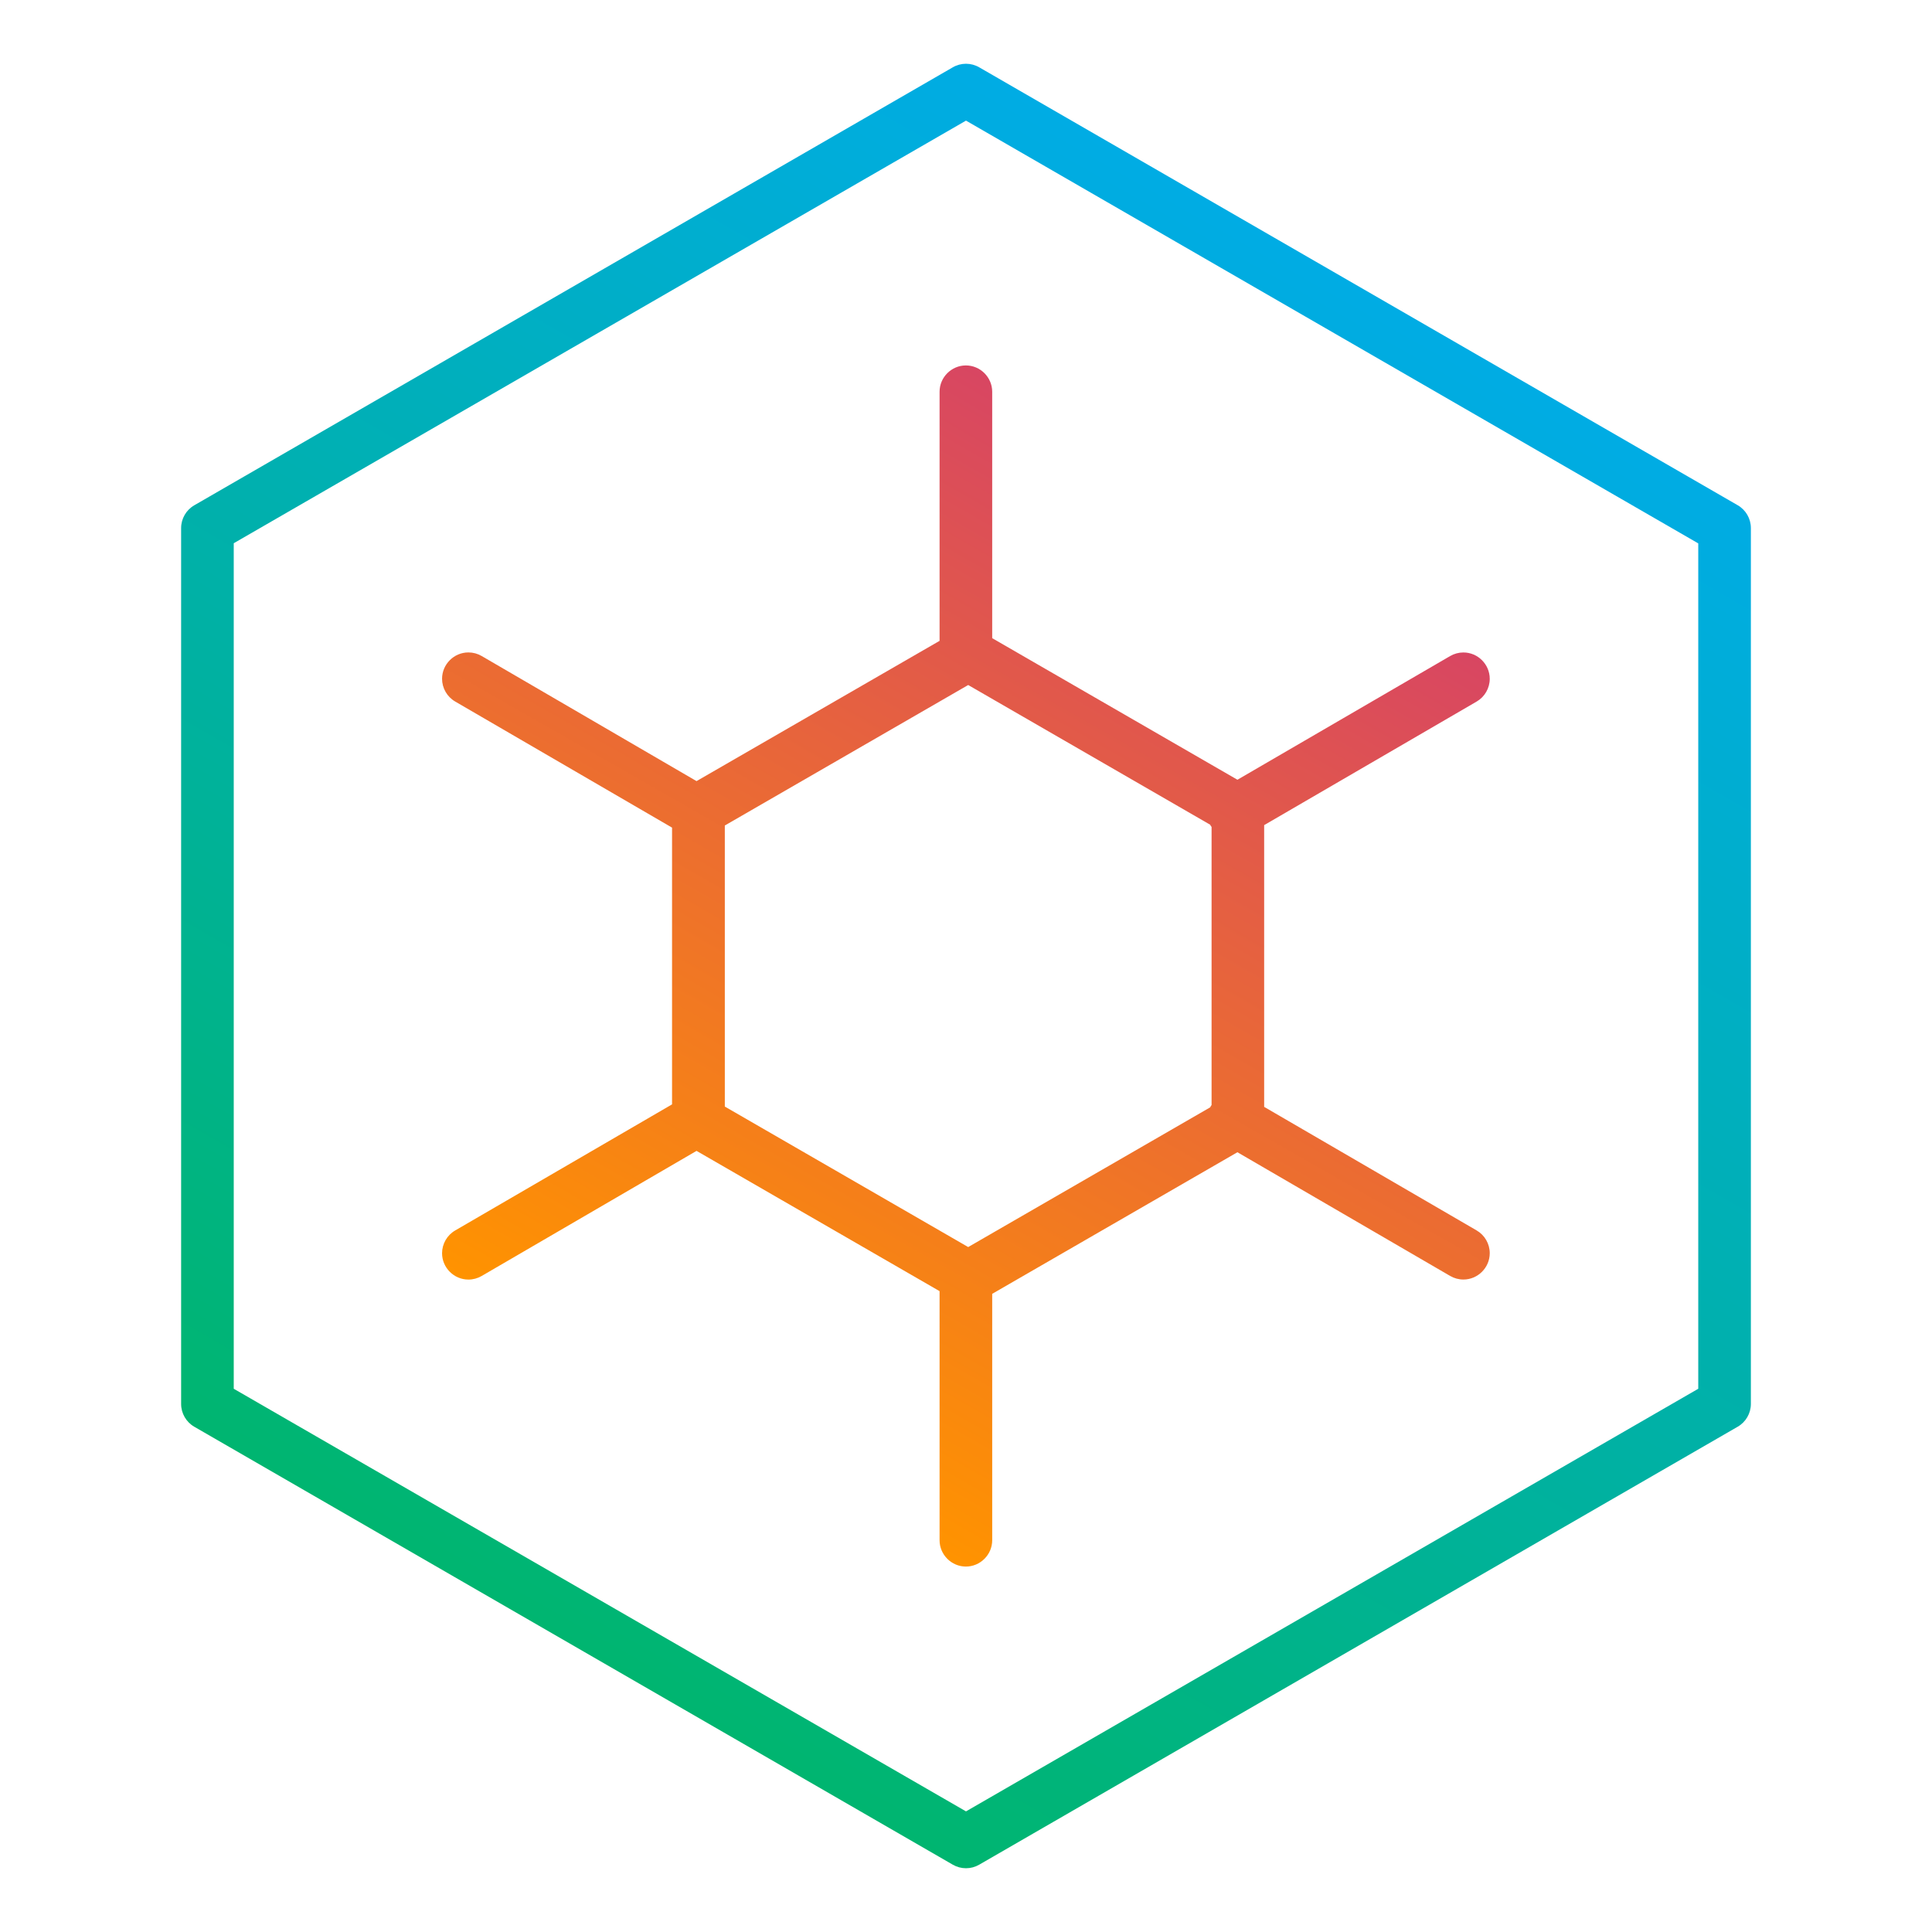
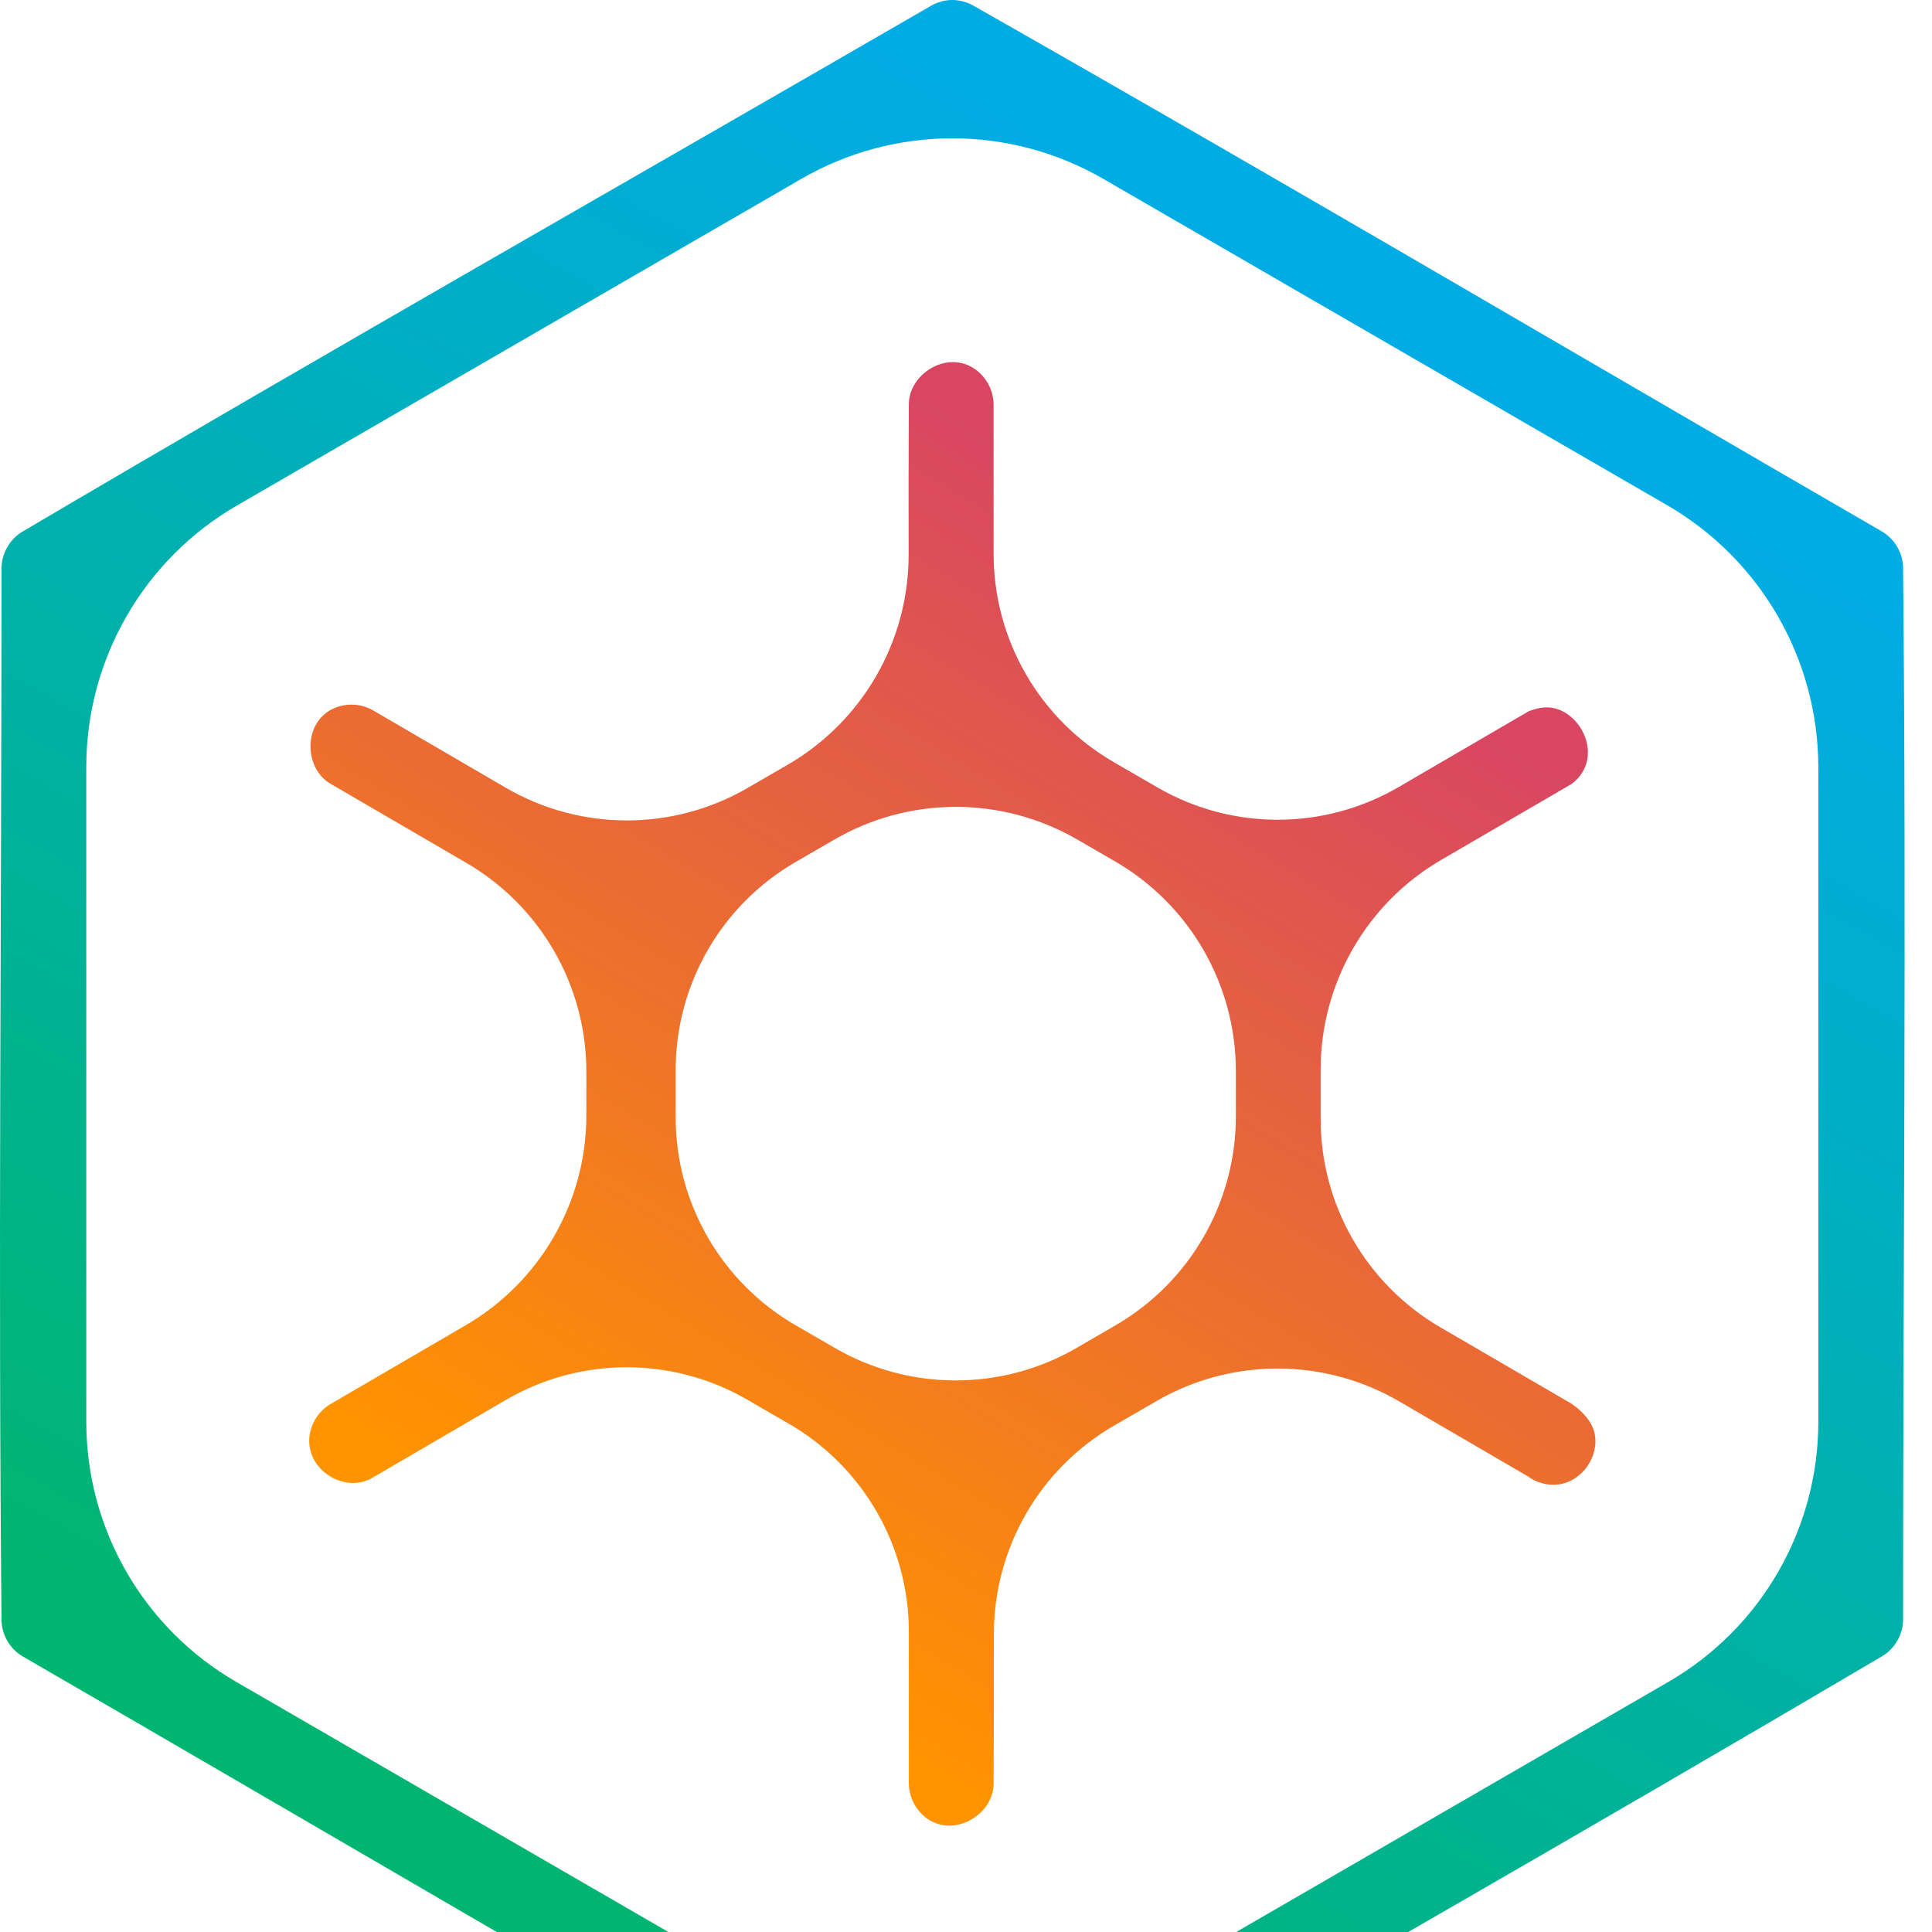
- <svg xmlns="http://www.w3.org/2000/svg" width="100%" height="100%" viewBox="0 0 32 32" version="1.1" xml:space="preserve" style="fill-rule:evenodd;clip-rule:evenodd;stroke-linejoin:round;stroke-miterlimit:2;">
-   <g id="flow" transform="matrix(0.0627898,0,0,0.0627898,-0.0741886,-0.0742316)">
-     <path d="M390.71,325.76l-56.06,-32.6l-0,-74.32l56.06,-32.6c2.131,-1.243 3.446,-3.532 3.446,-6c0,-3.811 -3.135,-6.946 -6.946,-6.946c-1.23,-0 -2.438,0.326 -3.5,0.946l-56.11,32.63l-64.69,-37.35l-0,-65c-0,-3.807 -3.133,-6.94 -6.94,-6.94c-3.807,-0 -6.94,3.133 -6.94,6.94l-0,65.71l-64.11,37l-56.68,-33c-1.062,-0.62 -2.27,-0.946 -3.5,-0.946c-3.811,-0 -6.946,3.135 -6.946,6.946c-0,2.468 1.315,4.757 3.446,6l57.22,33.27l-0,73l-57.22,33.27c-2.131,1.243 -3.446,3.532 -3.446,6c-0,3.811 3.135,6.946 6.946,6.946c1.23,0 2.438,-0.326 3.5,-0.946l56.68,-33l64.11,37l-0,65.71c-0,3.807 3.133,6.94 6.94,6.94c3.807,0 6.94,-3.133 6.94,-6.94l-0,-65l64.69,-37.35l56.11,32.63c1.062,0.62 2.27,0.946 3.5,0.946c3.811,0 6.946,-3.135 6.946,-6.946c0,-2.468 -1.315,-4.757 -3.446,-6Zm-198.33,-106.82l64.2,-37.06l63.84,36.86c-0,0.09 0.09,0.18 0.14,0.27c0.05,0.09 0.14,0.21 0.22,0.32l-0,73.34c-0.07,0.11 -0.15,0.22 -0.22,0.33c-0.07,0.11 -0.09,0.18 -0.14,0.28l-63.84,36.86l-64.2,-37.06l-0,-74.14Z" style="fill:url(#_Linear1);fill-rule:nonzero;" />
-     <path d="M256,494c-1.218,0 -2.415,-0.32 -3.47,-0.93l-200.1,-115.53c-2.141,-1.236 -3.466,-3.527 -3.47,-6l-0,-231.07c0.004,-2.473 1.329,-4.764 3.47,-6l200.1,-115.54c2.145,-1.238 4.795,-1.238 6.94,0l200.1,115.53c2.141,1.236 3.466,3.527 3.47,6l0,231.07c-0.004,2.473 -1.329,4.764 -3.47,6l-200.1,115.54c-1.055,0.61 -2.252,0.93 -3.47,0.93Zm-193.16,-126.48l193.16,111.48l193.16,-111.48l0,-223l-193.16,-111.52l-193.16,111.48l0,223.04Z" style="fill:url(#_Linear2);fill-rule:nonzero;" />
+ <svg xmlns="http://www.w3.org/2000/svg" width="100%" height="100%" viewBox="0 0 64 64" version="1.1" xml:space="preserve" style="fill-rule:evenodd;clip-rule:evenodd;stroke-linejoin:round;stroke-miterlimit:2;">
+   <g transform="matrix(0.184712,0,0,0.184712,-45.1453,-22.8721)">
+     <g transform="matrix(1,0,0,1,116.867,-5.68434e-14)">
+       <g transform="matrix(0.759525,0,0,0.761903,92.4978,111.961)">
+         <g transform="matrix(1,0,0,1,15,17.0714)">
+           <path d="M396.528,164.998c7.811,0.251 13.564,11.678 6.045,17.769c-0.035,0.029 -0.232,0.18 -0.491,0.355c0,-0 -15.505,8.999 -30.633,17.78c-17.633,10.235 -28.48,29.043 -28.48,49.384c0,3.848 0,7.774 0,11.619c0,20.196 10.769,38.87 28.277,49.032c15.193,8.818 30.836,17.899 30.836,17.899c0,-0 4.626,2.845 5.556,6.956c1.211,5.356 -2.817,11.392 -8.493,12.121c-2.541,0.326 -5.186,-0.377 -7.259,-1.909c-0,-0 -15.318,-8.9 -30.341,-17.628c-17.709,-10.29 -39.593,-10.323 -57.334,-0.087c-3.324,1.918 -6.713,3.873 -10.034,5.789c-17.538,10.121 -28.343,28.786 -28.359,48.987c0.007,12.457 -0.004,25.936 -0.067,35.435c-0.136,7.107 -9.155,12.552 -15.605,8.128c-2.707,-1.857 -4.398,-5.059 -4.409,-8.369c-0,-0 -0,-18.094 -0,-35.655c0,-20.2 -10.801,-38.869 -28.342,-48.983c-3.264,-1.883 -6.593,-3.803 -9.86,-5.686c-17.634,-10.169 -39.383,-10.13 -56.98,0.103c-15.451,8.985 -31.43,18.277 -31.43,18.277c-0.797,0.453 -0.979,0.512 -1.477,0.699c-6.192,2.334 -14.237,-2.952 -13.445,-10.339c0.342,-3.191 2.285,-6.148 5.072,-7.737c0,0 16.219,-9.423 31.836,-18.497c17.635,-10.247 28.481,-29.063 28.481,-49.412c0,-3.408 0,-6.872 0,-10.279c0,-20.238 -10.789,-38.95 -28.331,-49.137c-15.744,-9.142 -32.188,-18.691 -32.188,-18.691c-6.021,-3.578 -6.45,-13.938 0.421,-17.465c3.048,-1.564 6.885,-1.441 9.835,0.316c0,-0 15.849,9.209 31.218,18.14c17.628,10.243 39.412,10.276 57.071,0.087c3.136,-1.81 6.329,-3.653 9.467,-5.463c17.711,-10.219 28.612,-29.076 28.602,-49.476c-0.023,-11.854 -0.026,-23.708 0.051,-35.561c0.132,-6.881 8.629,-12.41 15.161,-8.416c2.945,1.801 4.84,5.158 4.853,8.657c0,0 0,17.777 0,35.117c-0,20.193 10.784,38.86 28.305,48.993c3.416,1.976 6.907,3.994 10.326,5.972c17.632,10.197 39.399,10.174 57.009,-0.06c15.145,-8.802 30.672,-17.825 30.672,-17.825c-0,-0 2.311,-0.981 4.464,-0.94Zm-177.549,36.422c-17.516,10.119 -28.3,28.773 -28.3,48.955c0,3.684 0,7.439 0,11.123c0,20.168 10.776,38.809 28.28,48.921c3.077,1.778 6.21,3.588 9.291,5.367c17.666,10.206 39.462,10.199 57.121,-0.019c3.038,-1.758 6.127,-3.545 9.163,-5.302c17.593,-10.18 28.421,-28.925 28.421,-49.203c-0,-3.533 -0,-7.129 -0,-10.664c-0,-20.352 -10.881,-39.162 -28.552,-49.356c-2.959,-1.707 -5.967,-3.442 -8.927,-5.15c-17.727,-10.226 -39.586,-10.22 -57.306,0.018c-3.064,1.77 -6.128,3.54 -9.191,5.31Z" style="fill:url(#_Linear1);fill-rule:nonzero;" />
+         </g>
+         <g transform="matrix(1,0,0,1,15,17.0714)">
+           <path d="M256.161,-1.499c1.628,0.04 3.232,0.467 4.665,1.247c71.909,40.698 143.141,82.579 214.711,123.869c2.953,1.736 4.871,4.984 4.961,8.421c0.813,82.577 0.002,165.163 0.002,247.744c-0.034,3.43 -1.895,6.707 -4.829,8.5c-71.261,41.911 -143.144,82.756 -214.829,123.939c-2.96,1.636 -6.685,1.655 -9.671,0.028c-71.891,-40.73 -143.139,-82.585 -214.708,-123.878c-2.953,-1.736 -4.87,-4.984 -4.961,-8.421c-0.813,-82.577 -0.002,-165.163 -0.002,-247.745c0.034,-3.428 1.895,-6.707 4.829,-8.499c71.224,-41.887 143.139,-82.588 214.709,-123.881c1.558,-0.882 3.334,-1.338 5.123,-1.324Zm-169.046,118.972c-22.033,12.712 -35.6,36.166 -35.601,61.544c0,43.252 0,110.997 0,154.164c0.001,25.241 13.494,48.569 35.409,61.212c37.368,21.56 95.937,55.351 133.405,76.968c22.067,12.731 49.277,12.731 71.344,0c37.467,-21.616 96.033,-55.406 133.402,-76.966c21.916,-12.645 35.412,-35.974 35.412,-61.218c-0,-43.123 -0,-110.768 -0,-154.024c-0,-25.462 -13.613,-48.994 -35.719,-61.748c-37.388,-21.571 -95.75,-55.243 -133.114,-76.8c-22.055,-12.724 -49.251,-12.724 -71.306,0c-44.411,25.623 -88.821,51.245 -133.232,76.868Z" style="fill:url(#_Linear2);fill-rule:nonzero;" />
+         </g>
+       </g>
+     </g>
  </g>
  <defs>
-     <linearGradient id="_Linear1" x1="0" y1="0" x2="1" y2="0" gradientUnits="userSpaceOnUse" gradientTransform="matrix(138.16,-239.3,239.3,138.16,186.92,375.65)">
+     <linearGradient id="_Linear1" x1="0" y1="0" x2="1" y2="0.003" gradientUnits="userSpaceOnUse" gradientTransform="matrix(138.89,-240.56,240.56,138.89,186.33,376.33)">
      <stop offset="0" style="stop-color:rgb(255,147,0);stop-opacity:1" />
      <stop offset="1" style="stop-color:rgb(216,70,98);stop-opacity:1" />
    </linearGradient>
-     <linearGradient id="_Linear2" x1="0" y1="0" x2="1" y2="0" gradientUnits="userSpaceOnUse" gradientTransform="matrix(207.04,-358.62,358.62,207.04,152.48,435.31)">
+     <linearGradient id="_Linear2" x1="0" y1="0" x2="1" y2="0.003" gradientUnits="userSpaceOnUse" gradientTransform="matrix(207,-358.54,358.54,207,152.5,435.27)">
      <stop offset="0" style="stop-color:rgb(0,181,112);stop-opacity:1" />
      <stop offset="1" style="stop-color:rgb(0,172,228);stop-opacity:1" />
    </linearGradient>
  </defs>
</svg>
